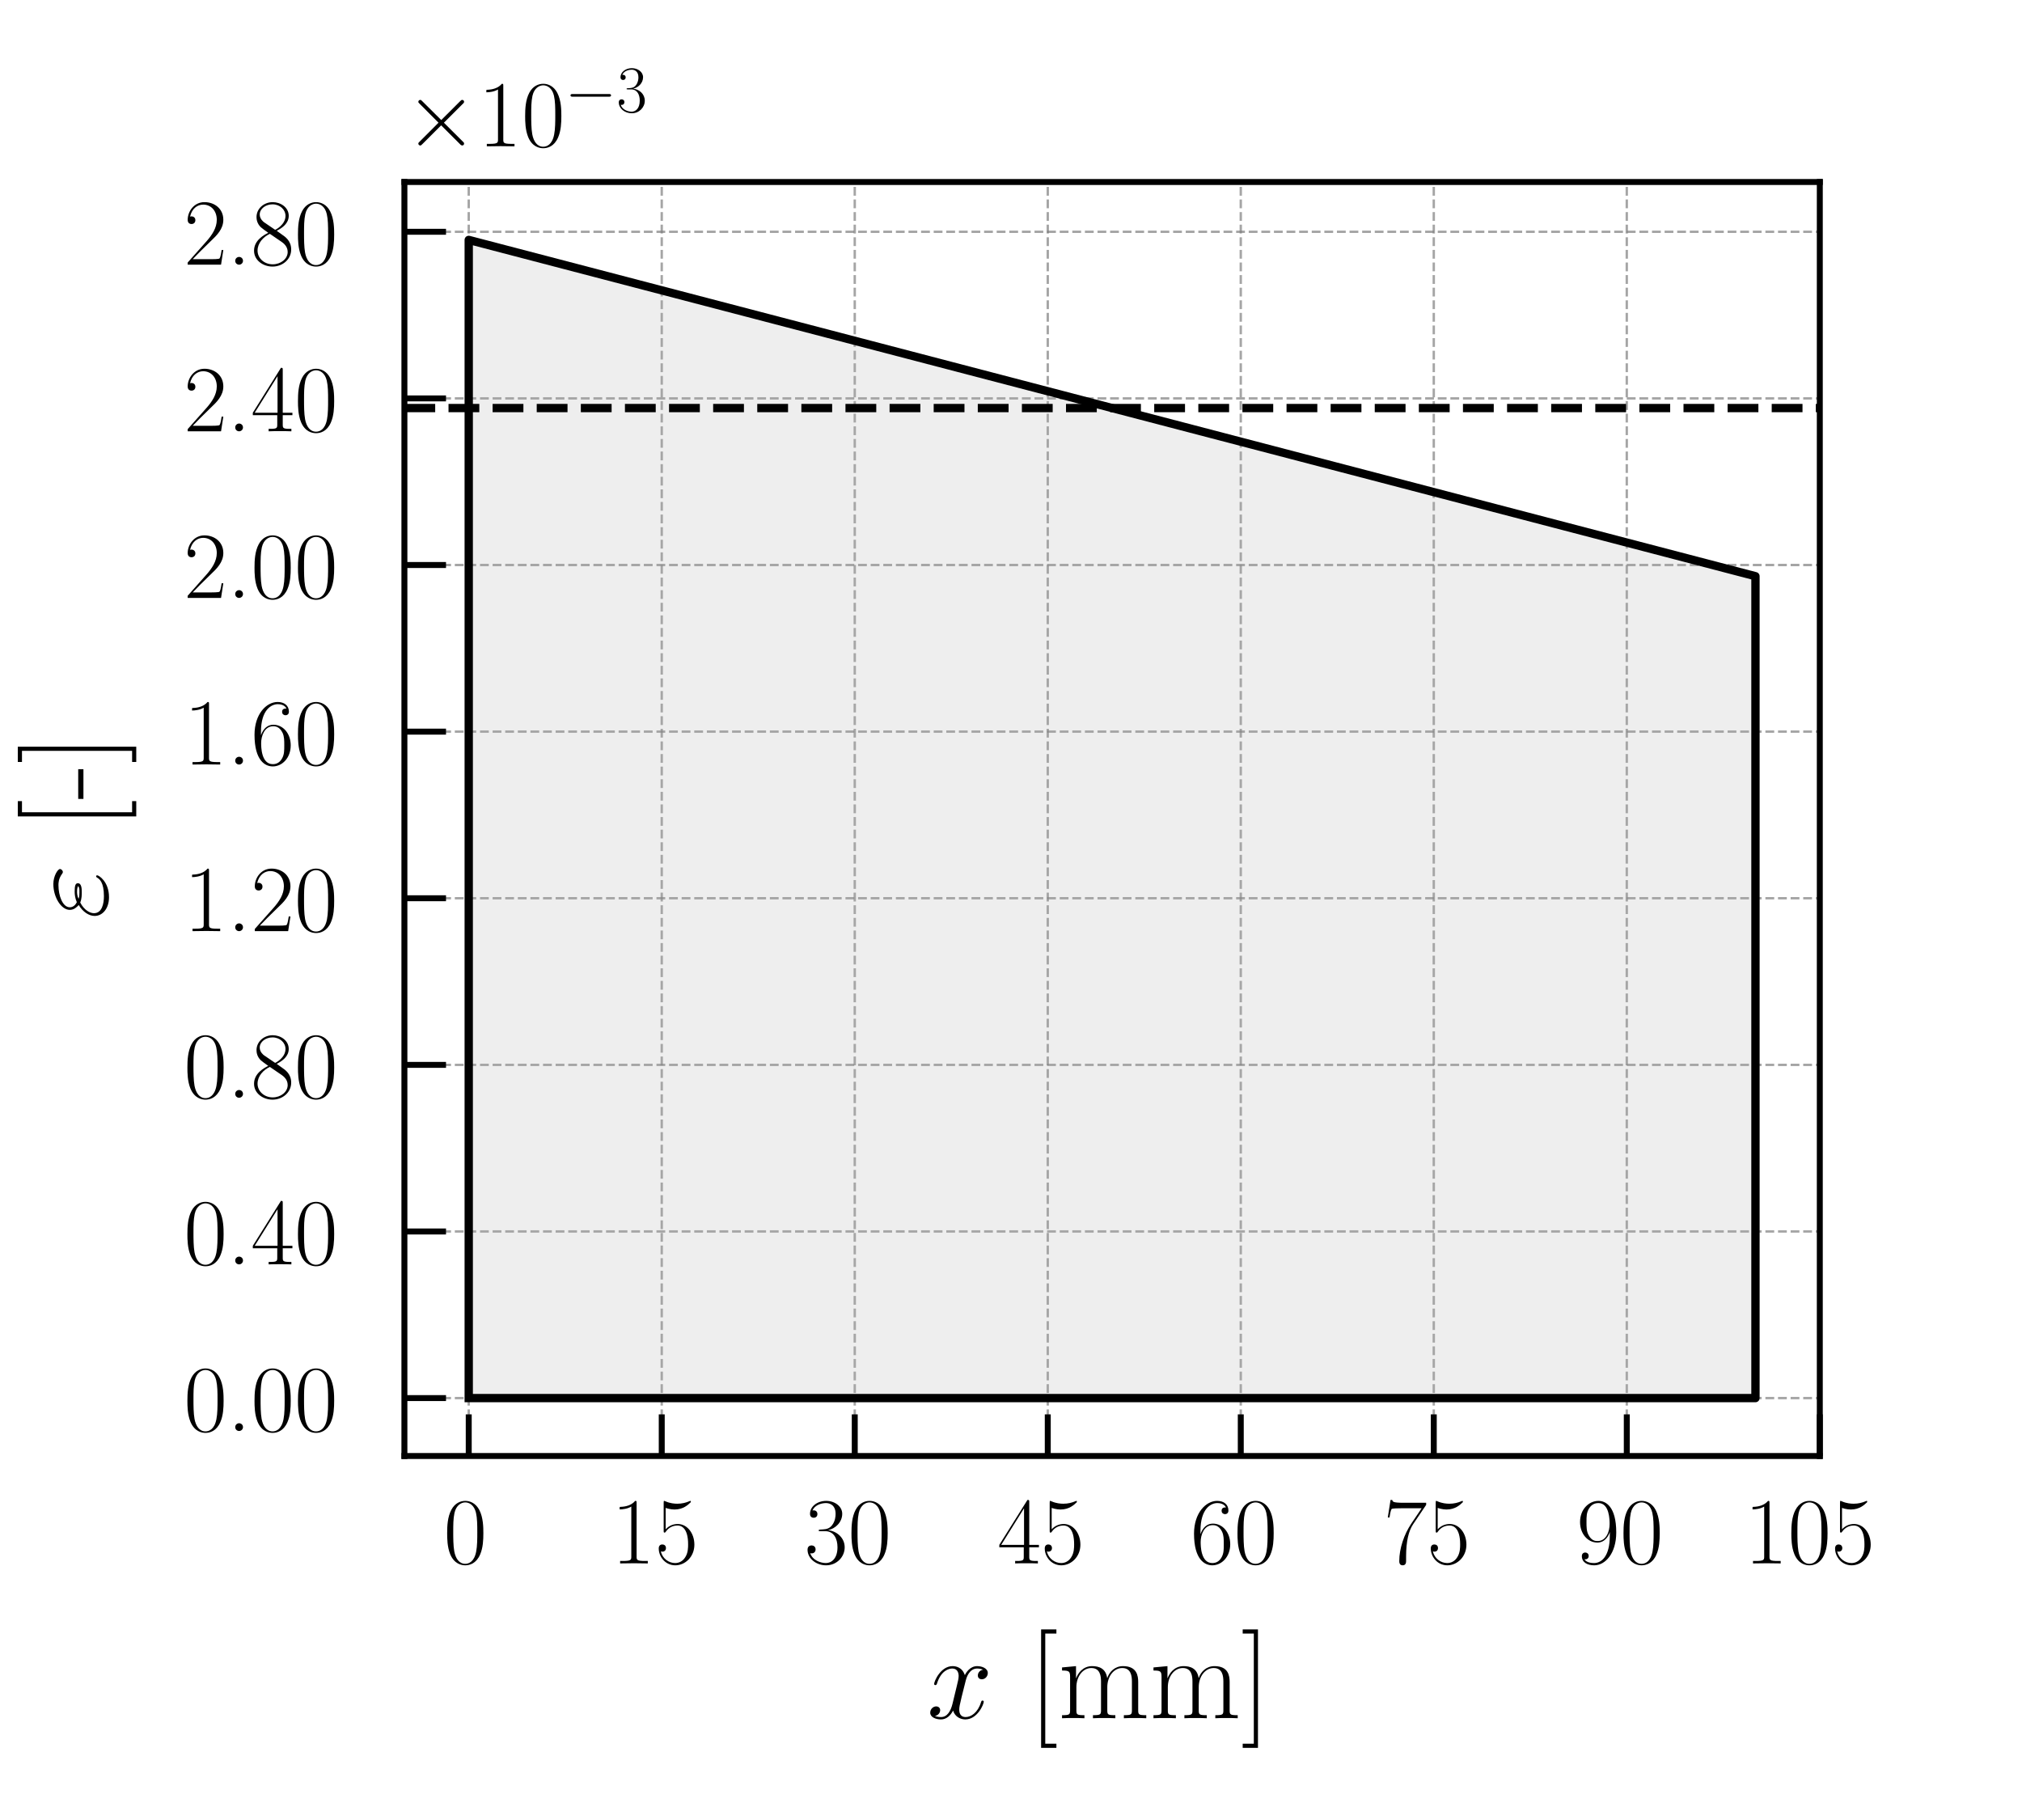
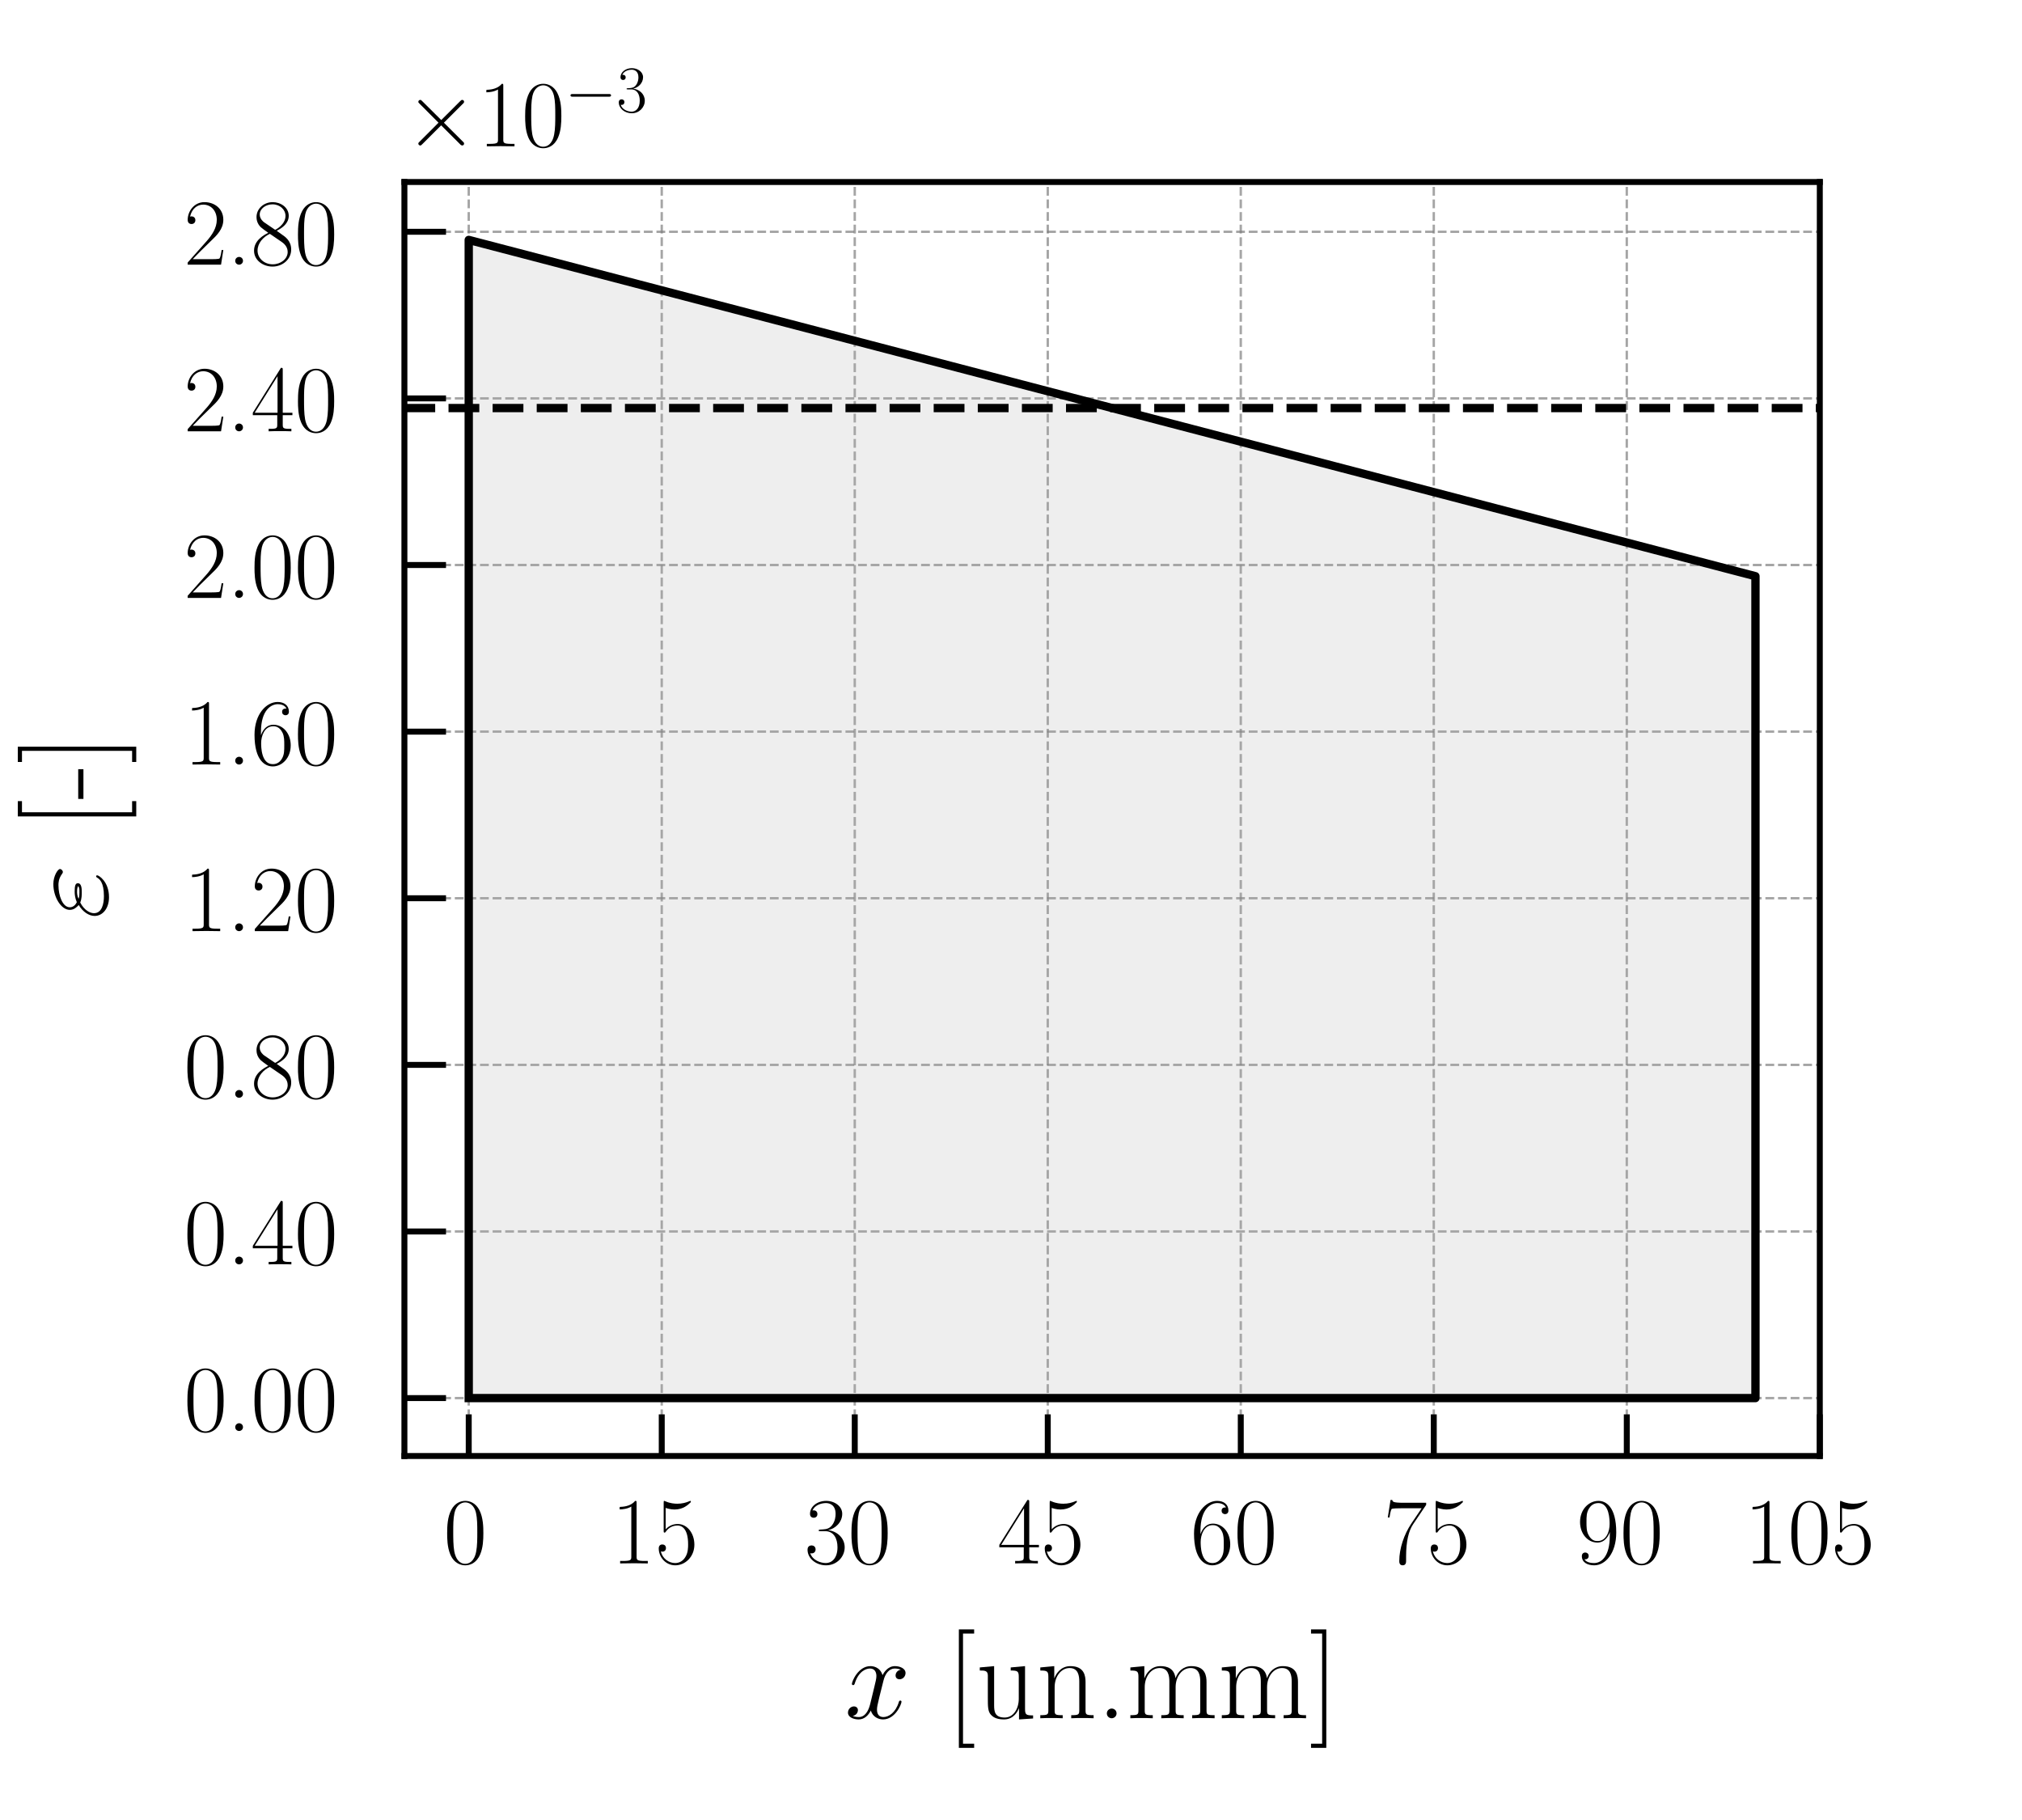
<svg xmlns="http://www.w3.org/2000/svg" xmlns:xlink="http://www.w3.org/1999/xlink" width="170.079pt" height="153.071pt" viewBox="0 0 170.079 153.071" version="1.1">
  <defs>
    <style type="text/css">*{stroke-linejoin: round; stroke-linecap: butt}</style>
  </defs>
  <g id="figure_1">
    <g id="patch_1">
      <path d="M 0 153.071  L 170.079 153.071  L 170.079 0  L 0 0  z " style="fill: #ffffff" />
    </g>
    <g id="axes_1">
      <g id="patch_2">
        <path d="M 34.016 122.457  L 153.071 122.457  L 153.071 15.307  L 34.016 15.307  z " style="fill: #ffffff" />
      </g>
      <g id="matplotlib.axis_1">
        <g id="xtick_1">
          <g id="line2d_1">
-             <path d="M 39.427 122.457  L 39.427 15.307  " clip-path="url(#pb9e85bdccf)" style="fill: none; stroke-dasharray: 0.74,0.32; stroke-dashoffset: 0; stroke: #808080; stroke-opacity: 0.7; stroke-width: 0.2" />
+             <path d="M 39.427 122.457  L 39.427 15.307  " clip-path="url(#pff610e80e4)" style="fill: none; stroke-dasharray: 0.74,0.32; stroke-dashoffset: 0; stroke: #808080; stroke-opacity: 0.7; stroke-width: 0.2" />
          </g>
          <g id="line2d_2">
            <defs>
-               <path id="m41b80232af" d="M 0 0  L 0 -3.5  " style="stroke: #000000; stroke-width: 0.5" />
-             </defs>
-             <g>
-               <use xlink:href="#m41b80232af" x="39.427" y="122.457" style="stroke: #000000; stroke-width: 0.5" />
+               <path id="mc977c0c0d6" d="M 0 0  L 0 -3.5  " style="stroke: #000000; stroke-width: 0.5" />
+             </defs>
+             <g>
+               <use xlink:href="#mc977c0c0d6" x="39.427" y="122.457" style="stroke: #000000; stroke-width: 0.5" />
            </g>
          </g>
          <g id="text_1">
            <g transform="translate(37.31025 131.4915) scale(0.08 -0.08)">
              <defs>
                <path id="CMR17-30" d="M 2688 2038  C 2688 2430 2682 3099 2413 3613  C 2176 4063 1798 4224 1466 4224  C 1158 4224 768 4082 525 3620  C 269 3137 243 2539 243 2038  C 243 1671 250 1112 448 623  C 723 -39 1216 -128 1466 -128  C 1760 -128 2208 -7 2470 604  C 2662 1048 2688 1568 2688 2038  z M 1466 -26  C 1056 -26 813 328 723 816  C 653 1196 653 1749 653 2109  C 653 2604 653 3015 736 3407  C 858 3954 1216 4121 1466 4121  C 1728 4121 2067 3947 2189 3420  C 2272 3054 2278 2623 2278 2109  C 2278 1691 2278 1176 2202 797  C 2067 96 1690 -26 1466 -26  z " transform="scale(0.015625)" />
              </defs>
              <use xlink:href="#CMR17-30" transform="scale(0.996264)" />
            </g>
          </g>
        </g>
        <g id="xtick_2">
          <g id="line2d_3">
-             <path d="M 55.662 122.457  L 55.662 15.307  " clip-path="url(#pb9e85bdccf)" style="fill: none; stroke-dasharray: 0.74,0.32; stroke-dashoffset: 0; stroke: #808080; stroke-opacity: 0.7; stroke-width: 0.2" />
+             <path d="M 55.662 122.457  L 55.662 15.307  " clip-path="url(#pff610e80e4)" style="fill: none; stroke-dasharray: 0.74,0.32; stroke-dashoffset: 0; stroke: #808080; stroke-opacity: 0.7; stroke-width: 0.2" />
          </g>
          <g id="line2d_4">
            <g>
-               <use xlink:href="#m41b80232af" x="55.662" y="122.457" style="stroke: #000000; stroke-width: 0.5" />
+               <use xlink:href="#mc977c0c0d6" x="55.662" y="122.457" style="stroke: #000000; stroke-width: 0.5" />
            </g>
          </g>
          <g id="text_2">
            <g transform="translate(51.42795 131.4915) scale(0.08 -0.08)">
              <defs>
                <path id="CMR17-31" d="M 1702 4083  C 1702 4217 1696 4224 1606 4224  C 1357 3927 979 3833 621 3820  C 602 3820 570 3820 563 3808  C 557 3795 557 3782 557 3648  C 755 3648 1088 3686 1344 3839  L 1344 467  C 1344 243 1331 166 781 166  L 589 166  L 589 0  C 896 6 1216 12 1523 12  C 1830 12 2150 6 2458 0  L 2458 166  L 2266 166  C 1715 166 1702 236 1702 467  L 1702 4083  z " transform="scale(0.015625)" />
                <path id="CMR17-35" d="M 730 3750  C 794 3724 1056 3641 1325 3641  C 1920 3641 2246 3961 2432 4140  C 2432 4191 2432 4224 2394 4224  C 2387 4224 2374 4224 2323 4198  C 2099 4102 1837 4032 1517 4032  C 1325 4032 1037 4055 723 4191  C 653 4224 640 4224 634 4224  C 602 4224 595 4217 595 4090  L 595 2231  C 595 2113 595 2080 659 2080  C 691 2080 704 2093 736 2139  C 941 2435 1222 2560 1542 2560  C 1766 2560 2246 2415 2246 1293  C 2246 1087 2246 716 2054 422  C 1894 159 1645 25 1370 25  C 947 25 518 319 403 812  C 429 806 480 793 506 793  C 589 793 749 838 749 1036  C 749 1209 627 1280 506 1280  C 358 1280 262 1190 262 1011  C 262 454 704 -128 1382 -128  C 2042 -128 2669 441 2669 1267  C 2669 2054 2170 2662 1549 2662  C 1222 2662 947 2540 730 2304  L 730 3750  z " transform="scale(0.015625)" />
              </defs>
              <use xlink:href="#CMR17-31" transform="scale(0.996264)" />
              <use xlink:href="#CMR17-35" transform="translate(45.69048 0) scale(0.996264)" />
            </g>
          </g>
        </g>
        <g id="xtick_3">
          <g id="line2d_5">
-             <path d="M 71.897 122.457  L 71.897 15.307  " clip-path="url(#pb9e85bdccf)" style="fill: none; stroke-dasharray: 0.74,0.32; stroke-dashoffset: 0; stroke: #808080; stroke-opacity: 0.7; stroke-width: 0.2" />
+             <path d="M 71.897 122.457  L 71.897 15.307  " clip-path="url(#pff610e80e4)" style="fill: none; stroke-dasharray: 0.74,0.32; stroke-dashoffset: 0; stroke: #808080; stroke-opacity: 0.7; stroke-width: 0.2" />
          </g>
          <g id="line2d_6">
            <g>
-               <use xlink:href="#m41b80232af" x="71.897" y="122.457" style="stroke: #000000; stroke-width: 0.5" />
+               <use xlink:href="#mc977c0c0d6" x="71.897" y="122.457" style="stroke: #000000; stroke-width: 0.5" />
            </g>
          </g>
          <g id="text_3">
            <g transform="translate(67.66274 131.4915) scale(0.08 -0.08)">
              <defs>
                <path id="CMR17-33" d="M 1414 2176  C 1984 2176 2234 1673 2234 1094  C 2234 322 1824 25 1453 25  C 1114 25 563 193 390 691  C 422 678 454 678 486 678  C 640 678 755 780 755 947  C 755 1132 614 1216 486 1216  C 378 1216 211 1164 211 927  C 211 335 787 -128 1466 -128  C 2176 -128 2720 432 2720 1087  C 2720 1718 2208 2176 1600 2246  C 2086 2347 2554 2776 2554 3353  C 2554 3856 2048 4224 1472 4224  C 890 4224 378 3862 378 3347  C 378 3123 544 3084 627 3084  C 762 3084 877 3167 877 3334  C 877 3500 762 3584 627 3584  C 602 3584 570 3584 544 3571  C 730 3999 1235 4076 1459 4076  C 1683 4076 2106 3966 2106 3347  C 2106 3167 2080 2851 1862 2574  C 1670 2329 1453 2316 1242 2297  C 1210 2297 1062 2284 1037 2284  C 992 2278 966 2272 966 2227  C 966 2182 973 2176 1101 2176  L 1414 2176  z " transform="scale(0.015625)" />
              </defs>
              <use xlink:href="#CMR17-33" transform="scale(0.996264)" />
              <use xlink:href="#CMR17-30" transform="translate(45.69048 0) scale(0.996264)" />
            </g>
          </g>
        </g>
        <g id="xtick_4">
          <g id="line2d_7">
-             <path d="M 88.132 122.457  L 88.132 15.307  " clip-path="url(#pb9e85bdccf)" style="fill: none; stroke-dasharray: 0.74,0.32; stroke-dashoffset: 0; stroke: #808080; stroke-opacity: 0.7; stroke-width: 0.2" />
+             <path d="M 88.132 122.457  L 88.132 15.307  " clip-path="url(#pff610e80e4)" style="fill: none; stroke-dasharray: 0.74,0.32; stroke-dashoffset: 0; stroke: #808080; stroke-opacity: 0.7; stroke-width: 0.2" />
          </g>
          <g id="line2d_8">
            <g>
-               <use xlink:href="#m41b80232af" x="88.132" y="122.457" style="stroke: #000000; stroke-width: 0.5" />
+               <use xlink:href="#mc977c0c0d6" x="88.132" y="122.457" style="stroke: #000000; stroke-width: 0.5" />
            </g>
          </g>
          <g id="text_4">
            <g transform="translate(83.89753 131.4915) scale(0.08 -0.08)">
              <defs>
                <path id="CMR17-34" d="M 2150 4147  C 2150 4281 2144 4288 2029 4288  L 128 1254  L 128 1088  L 1779 1088  L 1779 460  C 1779 230 1766 166 1318 166  L 1197 166  L 1197 0  C 1402 12 1747 12 1965 12  C 2182 12 2528 12 2733 0  L 2733 166  L 2611 166  C 2163 166 2150 230 2150 460  L 2150 1088  L 2803 1088  L 2803 1254  L 2150 1254  L 2150 4147  z M 1798 3723  L 1798 1254  L 256 1254  L 1798 3723  z " transform="scale(0.015625)" />
              </defs>
              <use xlink:href="#CMR17-34" transform="scale(0.996264)" />
              <use xlink:href="#CMR17-35" transform="translate(45.69048 0) scale(0.996264)" />
            </g>
          </g>
        </g>
        <g id="xtick_5">
          <g id="line2d_9">
-             <path d="M 104.367 122.457  L 104.367 15.307  " clip-path="url(#pb9e85bdccf)" style="fill: none; stroke-dasharray: 0.74,0.32; stroke-dashoffset: 0; stroke: #808080; stroke-opacity: 0.7; stroke-width: 0.2" />
+             <path d="M 104.367 122.457  L 104.367 15.307  " clip-path="url(#pff610e80e4)" style="fill: none; stroke-dasharray: 0.74,0.32; stroke-dashoffset: 0; stroke: #808080; stroke-opacity: 0.7; stroke-width: 0.2" />
          </g>
          <g id="line2d_10">
            <g>
-               <use xlink:href="#m41b80232af" x="104.367" y="122.457" style="stroke: #000000; stroke-width: 0.5" />
+               <use xlink:href="#mc977c0c0d6" x="104.367" y="122.457" style="stroke: #000000; stroke-width: 0.5" />
            </g>
          </g>
          <g id="text_5">
            <g transform="translate(100.1323 131.4915) scale(0.08 -0.08)">
              <defs>
                <path id="CMR17-36" d="M 678 2198  C 678 3712 1395 4076 1811 4076  C 1946 4076 2272 4049 2400 3782  C 2298 3782 2106 3782 2106 3558  C 2106 3385 2246 3328 2336 3328  C 2394 3328 2566 3353 2566 3571  C 2566 3987 2246 4224 1805 4224  C 1043 4224 243 3411 243 2011  C 243 257 966 -128 1478 -128  C 2099 -128 2688 431 2688 1295  C 2688 2101 2170 2688 1517 2688  C 1126 2688 838 2430 678 1979  L 678 2198  z M 1478 25  C 691 25 691 1212 691 1450  C 691 1914 909 2585 1504 2585  C 1613 2585 1926 2585 2138 2140  C 2253 1889 2253 1624 2253 1302  C 2253 954 2253 696 2118 438  C 1978 173 1773 25 1478 25  z " transform="scale(0.015625)" />
              </defs>
              <use xlink:href="#CMR17-36" transform="scale(0.996264)" />
              <use xlink:href="#CMR17-30" transform="translate(45.69048 0) scale(0.996264)" />
            </g>
          </g>
        </g>
        <g id="xtick_6">
          <g id="line2d_11">
-             <path d="M 120.601 122.457  L 120.601 15.307  " clip-path="url(#pb9e85bdccf)" style="fill: none; stroke-dasharray: 0.74,0.32; stroke-dashoffset: 0; stroke: #808080; stroke-opacity: 0.7; stroke-width: 0.2" />
+             <path d="M 120.601 122.457  L 120.601 15.307  " clip-path="url(#pff610e80e4)" style="fill: none; stroke-dasharray: 0.74,0.32; stroke-dashoffset: 0; stroke: #808080; stroke-opacity: 0.7; stroke-width: 0.2" />
          </g>
          <g id="line2d_12">
            <g>
-               <use xlink:href="#m41b80232af" x="120.601" y="122.457" style="stroke: #000000; stroke-width: 0.5" />
+               <use xlink:href="#mc977c0c0d6" x="120.601" y="122.457" style="stroke: #000000; stroke-width: 0.5" />
            </g>
          </g>
          <g id="text_6">
            <g transform="translate(116.3671 131.4915) scale(0.08 -0.08)">
              <defs>
                <path id="CMR17-37" d="M 2886 3955  L 2886 4096  L 1382 4096  C 634 4096 621 4166 595 4288  L 480 4288  L 294 3104  L 410 3104  C 429 3226 474 3552 550 3673  C 589 3724 1062 3724 1171 3724  L 2579 3724  L 1869 2670  C 1395 1961 1069 1003 1069 166  C 1069 89 1069 -128 1299 -128  C 1530 -128 1530 89 1530 172  L 1530 466  C 1530 1514 1709 2204 2003 2644  L 2886 3955  z " transform="scale(0.015625)" />
              </defs>
              <use xlink:href="#CMR17-37" transform="scale(0.996264)" />
              <use xlink:href="#CMR17-35" transform="translate(45.69048 0) scale(0.996264)" />
            </g>
          </g>
        </g>
        <g id="xtick_7">
          <g id="line2d_13">
-             <path d="M 136.836 122.457  L 136.836 15.307  " clip-path="url(#pb9e85bdccf)" style="fill: none; stroke-dasharray: 0.74,0.32; stroke-dashoffset: 0; stroke: #808080; stroke-opacity: 0.7; stroke-width: 0.2" />
+             <path d="M 136.836 122.457  L 136.836 15.307  " clip-path="url(#pff610e80e4)" style="fill: none; stroke-dasharray: 0.74,0.32; stroke-dashoffset: 0; stroke: #808080; stroke-opacity: 0.7; stroke-width: 0.2" />
          </g>
          <g id="line2d_14">
            <g>
-               <use xlink:href="#m41b80232af" x="136.836" y="122.457" style="stroke: #000000; stroke-width: 0.5" />
+               <use xlink:href="#mc977c0c0d6" x="136.836" y="122.457" style="stroke: #000000; stroke-width: 0.5" />
            </g>
          </g>
          <g id="text_7">
            <g transform="translate(132.6019 131.4915) scale(0.08 -0.08)">
              <defs>
                <path id="CMR17-39" d="M 2253 1871  C 2253 448 1670 25 1190 25  C 1043 25 685 43 538 281  C 704 256 826 345 826 505  C 826 678 685 736 595 736  C 538 736 365 710 365 492  C 365 68 742 -128 1203 -128  C 1939 -128 2688 665 2688 2090  C 2688 3857 1971 4224 1485 4224  C 851 4224 243 3664 243 2800  C 243 2000 762 1408 1414 1408  C 1952 1408 2189 1910 2253 2122  L 2253 1871  z M 1427 1510  C 1254 1510 1011 1542 813 1929  C 678 2181 678 2477 678 2793  C 678 3174 678 3438 858 3722  C 947 3857 1114 4076 1485 4076  C 2240 4076 2240 2909 2240 2651  C 2240 2193 2035 1510 1427 1510  z " transform="scale(0.015625)" />
              </defs>
              <use xlink:href="#CMR17-39" transform="scale(0.996264)" />
              <use xlink:href="#CMR17-30" transform="translate(45.69048 0) scale(0.996264)" />
            </g>
          </g>
        </g>
        <g id="xtick_8">
          <g id="line2d_15">
-             <path d="M 153.071 122.457  L 153.071 15.307  " clip-path="url(#pb9e85bdccf)" style="fill: none; stroke-dasharray: 0.74,0.32; stroke-dashoffset: 0; stroke: #808080; stroke-opacity: 0.7; stroke-width: 0.2" />
+             <path d="M 153.071 122.457  L 153.071 15.307  " clip-path="url(#pff610e80e4)" style="fill: none; stroke-dasharray: 0.74,0.32; stroke-dashoffset: 0; stroke: #808080; stroke-opacity: 0.7; stroke-width: 0.2" />
          </g>
          <g id="line2d_16">
            <g>
-               <use xlink:href="#m41b80232af" x="153.071" y="122.457" style="stroke: #000000; stroke-width: 0.5" />
+               <use xlink:href="#mc977c0c0d6" x="153.071" y="122.457" style="stroke: #000000; stroke-width: 0.5" />
            </g>
          </g>
          <g id="text_8">
            <g transform="translate(146.7196 131.4915) scale(0.08 -0.08)">
              <use xlink:href="#CMR17-31" transform="scale(0.996264)" />
              <use xlink:href="#CMR17-30" transform="translate(45.69048 0) scale(0.996264)" />
              <use xlink:href="#CMR17-35" transform="translate(91.38095 0) scale(0.996264)" />
            </g>
          </g>
        </g>
        <g id="text_9">
-           <g transform="translate(77.96628 144.5132) scale(0.1 -0.1)">
+           <g transform="translate(71.04775 144.5132) scale(0.1 -0.1)">
            <defs>
              <path id="CMMI12-78" d="M 3034 2624  C 2829 2585 2752 2431 2752 2310  C 2752 2156 2874 2105 2963 2105  C 3155 2105 3290 2271 3290 2444  C 3290 2694 2982 2816 2714 2816  C 2323 2816 2106 2451 2048 2329  C 1901 2790 1504 2816 1389 2816  C 736 2816 390 1993 390 1849  C 390 1823 416 1790 461 1790  C 512 1790 525 1829 538 1855  C 755 2572 1184 2687 1370 2687  C 1658 2687 1715 2438 1715 2284  C 1715 2143 1677 1993 1600 1678  L 1382 778  C 1286 390 1101 64 762 64  C 730 64 570 64 435 126  C 666 166 717 358 717 435  C 717 563 621 640 499 640  C 346 640 179 505 179 300  C 179 57 480 -64 755 -64  C 1062 -64 1280 153 1414 415  C 1517 64 1837 -64 2074 -64  C 2726 -64 3072 751 3072 896  C 3072 929 3046 955 3008 955  C 2950 955 2944 922 2925 870  C 2752 300 2381 64 2093 64  C 1869 64 1747 204 1747 467  C 1747 607 1773 712 1875 1146  L 2099 2039  C 2195 2425 2413 2687 2707 2687  C 2720 2687 2899 2687 3034 2624  z " transform="scale(0.015625)" />
              <path id="CMR17-5b" d="M 1504 -1600  L 1504 -1376  L 902 -1376  L 902 4575  L 1504 4575  L 1504 4800  L 678 4800  L 678 -1600  L 1504 -1600  z " transform="scale(0.015625)" />
+               <path id="CMR17-75" d="M 1882 2745  L 1882 2579  C 2259 2579 2317 2540 2317 2229  L 2317 1053  C 2317 510 2029 38 1555 38  C 1030 38 986 355 986 691  L 986 2816  L 211 2745  L 211 2579  C 467 2579 640 2579 646 2320  L 646 1079  C 646 646 646 368 813 187  C 896 103 1056 -64 1517 -64  C 2061 -64 2272 400 2323 536  L 2330 536  L 2330 -64  L 3091 -13  L 3091 154  C 2714 154 2656 193 2656 503  L 2656 2816  L 1882 2745  z " transform="scale(0.015625)" />
+               <path id="CMR17-6e" d="M 2656 1954  C 2656 2282 2592 2816 1837 2816  C 1331 2816 1069 2424 973 2166  L 966 2166  L 966 2816  L 211 2745  L 211 2578  C 589 2578 646 2540 646 2231  L 646 443  C 646 198 621 166 211 166  L 211 0  C 365 12 646 12 813 12  C 979 12 1267 12 1421 0  L 1421 166  C 1011 166 986 192 986 443  L 986 1678  C 986 2269 1344 2713 1792 2713  C 2266 2713 2317 2289 2317 1980  L 2317 443  C 2317 198 2291 166 1882 166  L 1882 0  C 2035 12 2317 12 2483 12  C 2650 12 2938 12 3091 0  L 3091 166  C 2682 166 2656 192 2656 443  L 2656 1954  z " transform="scale(0.015625)" />
+               <path id="CMR17-2e" d="M 1062 262  C 1062 422 934 524 800 524  C 672 524 538 422 538 262  C 538 102 666 0 800 0  C 928 0 1062 102 1062 262  z " transform="scale(0.015625)" />
              <path id="CMR17-6d" d="M 4326 1954  C 4326 2276 4269 2816 3507 2816  C 3072 2816 2771 2520 2656 2173  L 2650 2173  C 2573 2700 2195 2816 1837 2816  C 1331 2816 1069 2424 973 2166  L 966 2166  L 966 2816  L 211 2745  L 211 2578  C 589 2578 646 2540 646 2231  L 646 443  C 646 198 621 166 211 166  L 211 0  C 365 12 646 12 813 12  C 979 12 1267 12 1421 0  L 1421 166  C 1011 166 986 192 986 443  L 986 1678  C 986 2269 1344 2713 1792 2713  C 2266 2713 2317 2289 2317 1980  L 2317 443  C 2317 198 2291 166 1882 166  L 1882 0  C 2035 12 2317 12 2483 12  C 2650 12 2938 12 3091 0  L 3091 166  C 2682 166 2656 192 2656 443  L 2656 1678  C 2656 2269 3014 2713 3462 2713  C 3936 2713 3987 2289 3987 1980  L 3987 443  C 3987 198 3962 166 3552 166  L 3552 0  C 3706 12 3987 12 4154 12  C 4320 12 4608 12 4762 0  L 4762 166  C 4352 166 4326 192 4326 443  L 4326 1954  z " transform="scale(0.015625)" />
              <path id="CMR17-5d" d="M 915 4800  L 90 4800  L 90 4575  L 691 4575  L 691 -1376  L 90 -1376  L 90 -1600  L 915 -1600  L 915 4800  z " transform="scale(0.015625)" />
            </defs>
            <use xlink:href="#CMMI12-78" transform="scale(0.996264)" />
            <use xlink:href="#CMR17-5b" transform="translate(85.51003 0) scale(0.996264)" />
-             <use xlink:href="#CMR17-6d" transform="translate(110.3811 0) scale(0.996264)" />
-             <use xlink:href="#CMR17-6d" transform="translate(187.3007 0) scale(0.996264)" />
-             <use xlink:href="#CMR17-5d" transform="translate(264.2203 0) scale(0.996264)" />
+             <use xlink:href="#CMR17-75" transform="translate(110.3811 0) scale(0.996264)" />
+             <use xlink:href="#CMR17-6e" transform="translate(161.2765 0) scale(0.996264)" />
+             <use xlink:href="#CMR17-2e" transform="translate(212.1718 0) scale(0.996264)" />
+             <use xlink:href="#CMR17-6d" transform="translate(237.0429 0) scale(0.996264)" />
+             <use xlink:href="#CMR17-6d" transform="translate(313.9625 0) scale(0.996264)" />
+             <use xlink:href="#CMR17-5d" transform="translate(390.8821 0) scale(0.996264)" />
          </g>
        </g>
      </g>
      <g id="matplotlib.axis_2">
        <g id="ytick_1">
          <g id="line2d_17">
-             <path d="M 34.016 117.586  L 153.071 117.586  " clip-path="url(#pb9e85bdccf)" style="fill: none; stroke-dasharray: 0.74,0.32; stroke-dashoffset: 0; stroke: #808080; stroke-opacity: 0.7; stroke-width: 0.2" />
+             <path d="M 34.016 117.586  L 153.071 117.586  " clip-path="url(#pff610e80e4)" style="fill: none; stroke-dasharray: 0.74,0.32; stroke-dashoffset: 0; stroke: #808080; stroke-opacity: 0.7; stroke-width: 0.2" />
          </g>
          <g id="line2d_18">
            <defs>
-               <path id="mba6bed4c4d" d="M 0 0  L 3.5 0  " style="stroke: #000000; stroke-width: 0.5" />
-             </defs>
-             <g>
-               <use xlink:href="#mba6bed4c4d" x="34.016" y="117.586" style="stroke: #000000; stroke-width: 0.5" />
+               <path id="m612bb6481b" d="M 0 0  L 3.5 0  " style="stroke: #000000; stroke-width: 0.5" />
+             </defs>
+             <g>
+               <use xlink:href="#m612bb6481b" x="34.016" y="117.586" style="stroke: #000000; stroke-width: 0.5" />
            </g>
          </g>
          <g id="text_10">
            <g transform="translate(15.46088 120.3537) scale(0.08 -0.08)">
-               <defs>
-                 <path id="CMR17-2e" d="M 1062 262  C 1062 422 934 524 800 524  C 672 524 538 422 538 262  C 538 102 666 0 800 0  C 928 0 1062 102 1062 262  z " transform="scale(0.015625)" />
-               </defs>
              <use xlink:href="#CMR17-30" transform="scale(0.996264)" />
              <use xlink:href="#CMR17-2e" transform="translate(45.69048 0) scale(0.996264)" />
              <use xlink:href="#CMR17-30" transform="translate(70.56154 0) scale(0.996264)" />
              <use xlink:href="#CMR17-30" transform="translate(116.252 0) scale(0.996264)" />
            </g>
          </g>
        </g>
        <g id="ytick_2">
          <g id="line2d_19">
-             <path d="M 34.016 103.573  L 153.071 103.573  " clip-path="url(#pb9e85bdccf)" style="fill: none; stroke-dasharray: 0.74,0.32; stroke-dashoffset: 0; stroke: #808080; stroke-opacity: 0.7; stroke-width: 0.2" />
+             <path d="M 34.016 103.573  L 153.071 103.573  " clip-path="url(#pff610e80e4)" style="fill: none; stroke-dasharray: 0.74,0.32; stroke-dashoffset: 0; stroke: #808080; stroke-opacity: 0.7; stroke-width: 0.2" />
          </g>
          <g id="line2d_20">
            <g>
-               <use xlink:href="#mba6bed4c4d" x="34.016" y="103.573" style="stroke: #000000; stroke-width: 0.5" />
+               <use xlink:href="#m612bb6481b" x="34.016" y="103.573" style="stroke: #000000; stroke-width: 0.5" />
            </g>
          </g>
          <g id="text_11">
            <g transform="translate(15.46088 106.3405) scale(0.08 -0.08)">
              <use xlink:href="#CMR17-30" transform="scale(0.996264)" />
              <use xlink:href="#CMR17-2e" transform="translate(45.69048 0) scale(0.996264)" />
              <use xlink:href="#CMR17-34" transform="translate(70.56154 0) scale(0.996264)" />
              <use xlink:href="#CMR17-30" transform="translate(116.252 0) scale(0.996264)" />
            </g>
          </g>
        </g>
        <g id="ytick_3">
          <g id="line2d_21">
-             <path d="M 34.016 89.56  L 153.071 89.56  " clip-path="url(#pb9e85bdccf)" style="fill: none; stroke-dasharray: 0.74,0.32; stroke-dashoffset: 0; stroke: #808080; stroke-opacity: 0.7; stroke-width: 0.2" />
+             <path d="M 34.016 89.56  L 153.071 89.56  " clip-path="url(#pff610e80e4)" style="fill: none; stroke-dasharray: 0.74,0.32; stroke-dashoffset: 0; stroke: #808080; stroke-opacity: 0.7; stroke-width: 0.2" />
          </g>
          <g id="line2d_22">
            <g>
-               <use xlink:href="#mba6bed4c4d" x="34.016" y="89.56" style="stroke: #000000; stroke-width: 0.5" />
+               <use xlink:href="#m612bb6481b" x="34.016" y="89.56" style="stroke: #000000; stroke-width: 0.5" />
            </g>
          </g>
          <g id="text_12">
            <g transform="translate(15.46088 92.32729) scale(0.08 -0.08)">
              <defs>
                <path id="CMR17-38" d="M 1741 2289  C 2144 2494 2554 2803 2554 3298  C 2554 3884 1990 4224 1472 4224  C 890 4224 378 3800 378 3215  C 378 3054 416 2777 666 2533  C 730 2469 998 2276 1171 2154  C 883 2006 211 1652 211 945  C 211 282 838 -128 1459 -128  C 2144 -128 2720 366 2720 1022  C 2720 1607 2330 1877 2074 2051  L 1741 2289  z M 902 2855  C 851 2887 595 3086 595 3388  C 595 3781 998 4076 1459 4076  C 1965 4076 2336 3716 2336 3298  C 2336 2700 1670 2359 1638 2359  C 1632 2359 1626 2359 1574 2398  L 902 2855  z M 2080 1536  C 2176 1466 2483 1253 2483 861  C 2483 385 2010 25 1472 25  C 890 25 448 443 448 951  C 448 1459 838 1884 1280 2083  L 2080 1536  z " transform="scale(0.015625)" />
              </defs>
              <use xlink:href="#CMR17-30" transform="scale(0.996264)" />
              <use xlink:href="#CMR17-2e" transform="translate(45.69048 0) scale(0.996264)" />
              <use xlink:href="#CMR17-38" transform="translate(70.56154 0) scale(0.996264)" />
              <use xlink:href="#CMR17-30" transform="translate(116.252 0) scale(0.996264)" />
            </g>
          </g>
        </g>
        <g id="ytick_4">
          <g id="line2d_23">
-             <path d="M 34.016 75.547  L 153.071 75.547  " clip-path="url(#pb9e85bdccf)" style="fill: none; stroke-dasharray: 0.74,0.32; stroke-dashoffset: 0; stroke: #808080; stroke-opacity: 0.7; stroke-width: 0.2" />
+             <path d="M 34.016 75.547  L 153.071 75.547  " clip-path="url(#pff610e80e4)" style="fill: none; stroke-dasharray: 0.74,0.32; stroke-dashoffset: 0; stroke: #808080; stroke-opacity: 0.7; stroke-width: 0.2" />
          </g>
          <g id="line2d_24">
            <g>
-               <use xlink:href="#mba6bed4c4d" x="34.016" y="75.547" style="stroke: #000000; stroke-width: 0.5" />
+               <use xlink:href="#m612bb6481b" x="34.016" y="75.547" style="stroke: #000000; stroke-width: 0.5" />
            </g>
          </g>
          <g id="text_13">
            <g transform="translate(15.46088 78.3141) scale(0.08 -0.08)">
              <defs>
                <path id="CMR17-32" d="M 2669 990  L 2554 990  C 2490 537 2438 460 2413 422  C 2381 371 1920 371 1830 371  L 602 371  C 832 620 1280 1073 1824 1596  C 2214 1966 2669 2400 2669 3033  C 2669 3788 2067 4224 1395 4224  C 691 4224 262 3603 262 3027  C 262 2777 448 2745 525 2745  C 589 2745 781 2783 781 3007  C 781 3206 614 3264 525 3264  C 486 3264 448 3257 422 3244  C 544 3788 915 4057 1306 4057  C 1862 4057 2227 3616 2227 3033  C 2227 2477 1901 1998 1536 1583  L 262 147  L 262 0  L 2515 0  L 2669 990  z " transform="scale(0.015625)" />
              </defs>
              <use xlink:href="#CMR17-31" transform="scale(0.996264)" />
              <use xlink:href="#CMR17-2e" transform="translate(45.69048 0) scale(0.996264)" />
              <use xlink:href="#CMR17-32" transform="translate(70.56154 0) scale(0.996264)" />
              <use xlink:href="#CMR17-30" transform="translate(116.252 0) scale(0.996264)" />
            </g>
          </g>
        </g>
        <g id="ytick_5">
          <g id="line2d_25">
-             <path d="M 34.016 61.534  L 153.071 61.534  " clip-path="url(#pb9e85bdccf)" style="fill: none; stroke-dasharray: 0.74,0.32; stroke-dashoffset: 0; stroke: #808080; stroke-opacity: 0.7; stroke-width: 0.2" />
+             <path d="M 34.016 61.534  L 153.071 61.534  " clip-path="url(#pff610e80e4)" style="fill: none; stroke-dasharray: 0.74,0.32; stroke-dashoffset: 0; stroke: #808080; stroke-opacity: 0.7; stroke-width: 0.2" />
          </g>
          <g id="line2d_26">
            <g>
-               <use xlink:href="#mba6bed4c4d" x="34.016" y="61.534" style="stroke: #000000; stroke-width: 0.5" />
+               <use xlink:href="#m612bb6481b" x="34.016" y="61.534" style="stroke: #000000; stroke-width: 0.5" />
            </g>
          </g>
          <g id="text_14">
            <g transform="translate(15.46088 64.30091) scale(0.08 -0.08)">
              <use xlink:href="#CMR17-31" transform="scale(0.996264)" />
              <use xlink:href="#CMR17-2e" transform="translate(45.69048 0) scale(0.996264)" />
              <use xlink:href="#CMR17-36" transform="translate(70.56154 0) scale(0.996264)" />
              <use xlink:href="#CMR17-30" transform="translate(116.252 0) scale(0.996264)" />
            </g>
          </g>
        </g>
        <g id="ytick_6">
          <g id="line2d_27">
-             <path d="M 34.016 47.52  L 153.071 47.52  " clip-path="url(#pb9e85bdccf)" style="fill: none; stroke-dasharray: 0.74,0.32; stroke-dashoffset: 0; stroke: #808080; stroke-opacity: 0.7; stroke-width: 0.2" />
+             <path d="M 34.016 47.52  L 153.071 47.52  " clip-path="url(#pff610e80e4)" style="fill: none; stroke-dasharray: 0.74,0.32; stroke-dashoffset: 0; stroke: #808080; stroke-opacity: 0.7; stroke-width: 0.2" />
          </g>
          <g id="line2d_28">
            <g>
-               <use xlink:href="#mba6bed4c4d" x="34.016" y="47.52" style="stroke: #000000; stroke-width: 0.5" />
+               <use xlink:href="#m612bb6481b" x="34.016" y="47.52" style="stroke: #000000; stroke-width: 0.5" />
            </g>
          </g>
          <g id="text_15">
            <g transform="translate(15.46088 50.28773) scale(0.08 -0.08)">
              <use xlink:href="#CMR17-32" transform="scale(0.996264)" />
              <use xlink:href="#CMR17-2e" transform="translate(45.69048 0) scale(0.996264)" />
              <use xlink:href="#CMR17-30" transform="translate(70.56154 0) scale(0.996264)" />
              <use xlink:href="#CMR17-30" transform="translate(116.252 0) scale(0.996264)" />
            </g>
          </g>
        </g>
        <g id="ytick_7">
          <g id="line2d_29">
-             <path d="M 34.016 33.507  L 153.071 33.507  " clip-path="url(#pb9e85bdccf)" style="fill: none; stroke-dasharray: 0.74,0.32; stroke-dashoffset: 0; stroke: #808080; stroke-opacity: 0.7; stroke-width: 0.2" />
+             <path d="M 34.016 33.507  L 153.071 33.507  " clip-path="url(#pff610e80e4)" style="fill: none; stroke-dasharray: 0.74,0.32; stroke-dashoffset: 0; stroke: #808080; stroke-opacity: 0.7; stroke-width: 0.2" />
          </g>
          <g id="line2d_30">
            <g>
-               <use xlink:href="#mba6bed4c4d" x="34.016" y="33.507" style="stroke: #000000; stroke-width: 0.5" />
+               <use xlink:href="#m612bb6481b" x="34.016" y="33.507" style="stroke: #000000; stroke-width: 0.5" />
            </g>
          </g>
          <g id="text_16">
            <g transform="translate(15.46088 36.27454) scale(0.08 -0.08)">
              <use xlink:href="#CMR17-32" transform="scale(0.996264)" />
              <use xlink:href="#CMR17-2e" transform="translate(45.69048 0) scale(0.996264)" />
              <use xlink:href="#CMR17-34" transform="translate(70.56154 0) scale(0.996264)" />
              <use xlink:href="#CMR17-30" transform="translate(116.252 0) scale(0.996264)" />
            </g>
          </g>
        </g>
        <g id="ytick_8">
          <g id="line2d_31">
-             <path d="M 34.016 19.494  L 153.071 19.494  " clip-path="url(#pb9e85bdccf)" style="fill: none; stroke-dasharray: 0.74,0.32; stroke-dashoffset: 0; stroke: #808080; stroke-opacity: 0.7; stroke-width: 0.2" />
+             <path d="M 34.016 19.494  L 153.071 19.494  " clip-path="url(#pff610e80e4)" style="fill: none; stroke-dasharray: 0.74,0.32; stroke-dashoffset: 0; stroke: #808080; stroke-opacity: 0.7; stroke-width: 0.2" />
          </g>
          <g id="line2d_32">
            <g>
-               <use xlink:href="#mba6bed4c4d" x="34.016" y="19.494" style="stroke: #000000; stroke-width: 0.5" />
+               <use xlink:href="#m612bb6481b" x="34.016" y="19.494" style="stroke: #000000; stroke-width: 0.5" />
            </g>
          </g>
          <g id="text_17">
            <g transform="translate(15.46088 22.26135) scale(0.08 -0.08)">
              <use xlink:href="#CMR17-32" transform="scale(0.996264)" />
              <use xlink:href="#CMR17-2e" transform="translate(45.69048 0) scale(0.996264)" />
              <use xlink:href="#CMR17-38" transform="translate(70.56154 0) scale(0.996264)" />
              <use xlink:href="#CMR17-30" transform="translate(116.252 0) scale(0.996264)" />
            </g>
          </g>
        </g>
        <g id="text_18">
          <g transform="translate(8.970216 77.29305) rotate(-90) scale(0.1 -0.1)">
            <defs>
              <path id="CMMI12-22" d="M 890 1427  C 1094 1344 1312 1344 1434 1344  C 1600 1344 1933 1344 1933 1554  C 1933 1683 1811 1728 1485 1728  C 1325 1728 1133 1708 909 1612  C 710 1708 634 1853 634 1991  C 634 2379 1261 2604 1830 2604  C 1939 2604 2170 2604 2438 2410  C 2477 2385 2496 2366 2541 2366  C 2618 2366 2701 2448 2701 2523  C 2701 2636 2330 2880 1888 2880  C 1171 2880 493 2454 493 1991  C 493 1759 646 1612 755 1508  C 384 1288 166 953 166 649  C 166 221 563 -128 1178 -128  C 2022 -128 2362 426 2362 513  C 2362 544 2336 568 2304 568  C 2272 568 2259 550 2234 513  C 2163 395 1997 147 1235 147  C 838 147 314 246 314 686  C 314 897 474 1213 890 1427  z M 1088 1517  C 1261 1599 1427 1599 1472 1599  C 1651 1599 1683 1581 1786 1545  C 1677 1472 1664 1472 1434 1472  C 1318 1472 1216 1472 1088 1517  z " transform="scale(0.015625)" />
              <path id="CMR17-2d" d="M 1632 1254  L 1632 1536  L 26 1536  L 26 1254  L 1632 1254  z " transform="scale(0.015625)" />
            </defs>
            <use xlink:href="#CMMI12-22" transform="scale(0.996264)" />
            <use xlink:href="#CMR17-5b" transform="translate(75.72616 0) scale(0.996264)" />
            <use xlink:href="#CMR17-2d" transform="translate(100.5972 0) scale(0.996264)" />
            <use xlink:href="#CMR17-5d" transform="translate(130.6732 0) scale(0.996264)" />
          </g>
        </g>
        <g id="text_19">
          <g transform="translate(34.01575 12.30709) scale(0.08 -0.08)">
            <defs>
              <path id="CMSY10-2" d="M 2490 1775  L 1210 3046  C 1133 3123 1120 3136 1069 3136  C 1005 3136 941 3078 941 3008  C 941 2963 954 2950 1024 2880  L 2304 1596  L 1024 313  C 954 243 941 230 941 185  C 941 115 1005 57 1069 57  C 1120 57 1133 70 1210 147  L 2483 1418  L 3808 95  C 3821 89 3866 57 3904 57  C 3981 57 4032 115 4032 185  C 4032 198 4032 223 4013 255  C 4006 268 2989 1271 2669 1596  L 3840 2765  C 3872 2803 3968 2886 4000 2925  C 4006 2937 4032 2963 4032 3008  C 4032 3078 3981 3136 3904 3136  C 3853 3136 3827 3110 3757 3040  L 2490 1775  z " transform="scale(0.015625)" />
              <path id="CMSY10-0" d="M 4218 1472  C 4326 1472 4442 1472 4442 1600  C 4442 1728 4326 1728 4218 1728  L 755 1728  C 646 1728 531 1728 531 1600  C 531 1472 646 1472 755 1472  L 4218 1472  z " transform="scale(0.015625)" />
            </defs>
            <use xlink:href="#CMSY10-2" transform="scale(0.996264)" />
            <use xlink:href="#CMR17-31" transform="translate(77.48747 0) scale(0.996264)" />
            <use xlink:href="#CMR17-30" transform="translate(123.1779 0) scale(0.996264)" />
            <use xlink:href="#CMSY10-0" transform="translate(168.8684 36.15364) scale(0.697382)" />
            <use xlink:href="#CMR17-33" transform="translate(223.1094 36.15364) scale(0.697382)" />
          </g>
        </g>
      </g>
      <g id="patch_3">
-         <path d="M 39.427 117.586  L 147.659 117.586  L 147.659 48.462  L 39.427 20.178  z " clip-path="url(#pb9e85bdccf)" style="fill: #a9a9a9; opacity: 0.2; stroke: #a9a9a9; stroke-width: 0.5; stroke-linejoin: miter" />
+         <path d="M 39.427 117.586  L 147.659 117.586  L 147.659 48.462  L 39.427 20.178  z " clip-path="url(#pff610e80e4)" style="fill: #a9a9a9; opacity: 0.2; stroke: #a9a9a9; stroke-width: 0.5; stroke-linejoin: miter" />
      </g>
      <g id="line2d_33">
-         <path d="M 39.427 117.586  L 147.659 117.586  L 147.659 48.462  L 39.427 20.178  L 39.427 117.586  " clip-path="url(#pb9e85bdccf)" style="fill: none; stroke: #000000; stroke-width: 0.7; stroke-linecap: square" />
+         <path d="M 39.427 117.586  L 147.659 117.586  L 147.659 48.462  L 39.427 20.178  L 39.427 117.586  " clip-path="url(#pff610e80e4)" style="fill: none; stroke: #000000; stroke-width: 0.7; stroke-linecap: square" />
      </g>
      <g id="line2d_34">
-         <path d="M 34.016 34.32  L 153.071 34.32  " clip-path="url(#pb9e85bdccf)" style="fill: none; stroke-dasharray: 2.59,1.12; stroke-dashoffset: 0; stroke: #000000; stroke-width: 0.7" />
+         <path d="M 34.016 34.32  L 153.071 34.32  " clip-path="url(#pff610e80e4)" style="fill: none; stroke-dasharray: 2.59,1.12; stroke-dashoffset: 0; stroke: #000000; stroke-width: 0.7" />
      </g>
      <g id="patch_4">
        <path d="M 34.016 122.457  L 34.016 15.307  " style="fill: none; stroke: #000000; stroke-width: 0.5; stroke-linejoin: miter; stroke-linecap: square" />
      </g>
      <g id="patch_5">
        <path d="M 153.071 122.457  L 153.071 15.307  " style="fill: none; stroke: #000000; stroke-width: 0.5; stroke-linejoin: miter; stroke-linecap: square" />
      </g>
      <g id="patch_6">
        <path d="M 34.016 122.457  L 153.071 122.457  " style="fill: none; stroke: #000000; stroke-width: 0.5; stroke-linejoin: miter; stroke-linecap: square" />
      </g>
      <g id="patch_7">
        <path d="M 34.016 15.307  L 153.071 15.307  " style="fill: none; stroke: #000000; stroke-width: 0.5; stroke-linejoin: miter; stroke-linecap: square" />
      </g>
    </g>
  </g>
  <defs>
-     <clipPath id="pb9e85bdccf">
+     <clipPath id="pff610e80e4">
      <rect x="34.016" y="15.307" width="119.055" height="107.15" />
    </clipPath>
  </defs>
</svg>
